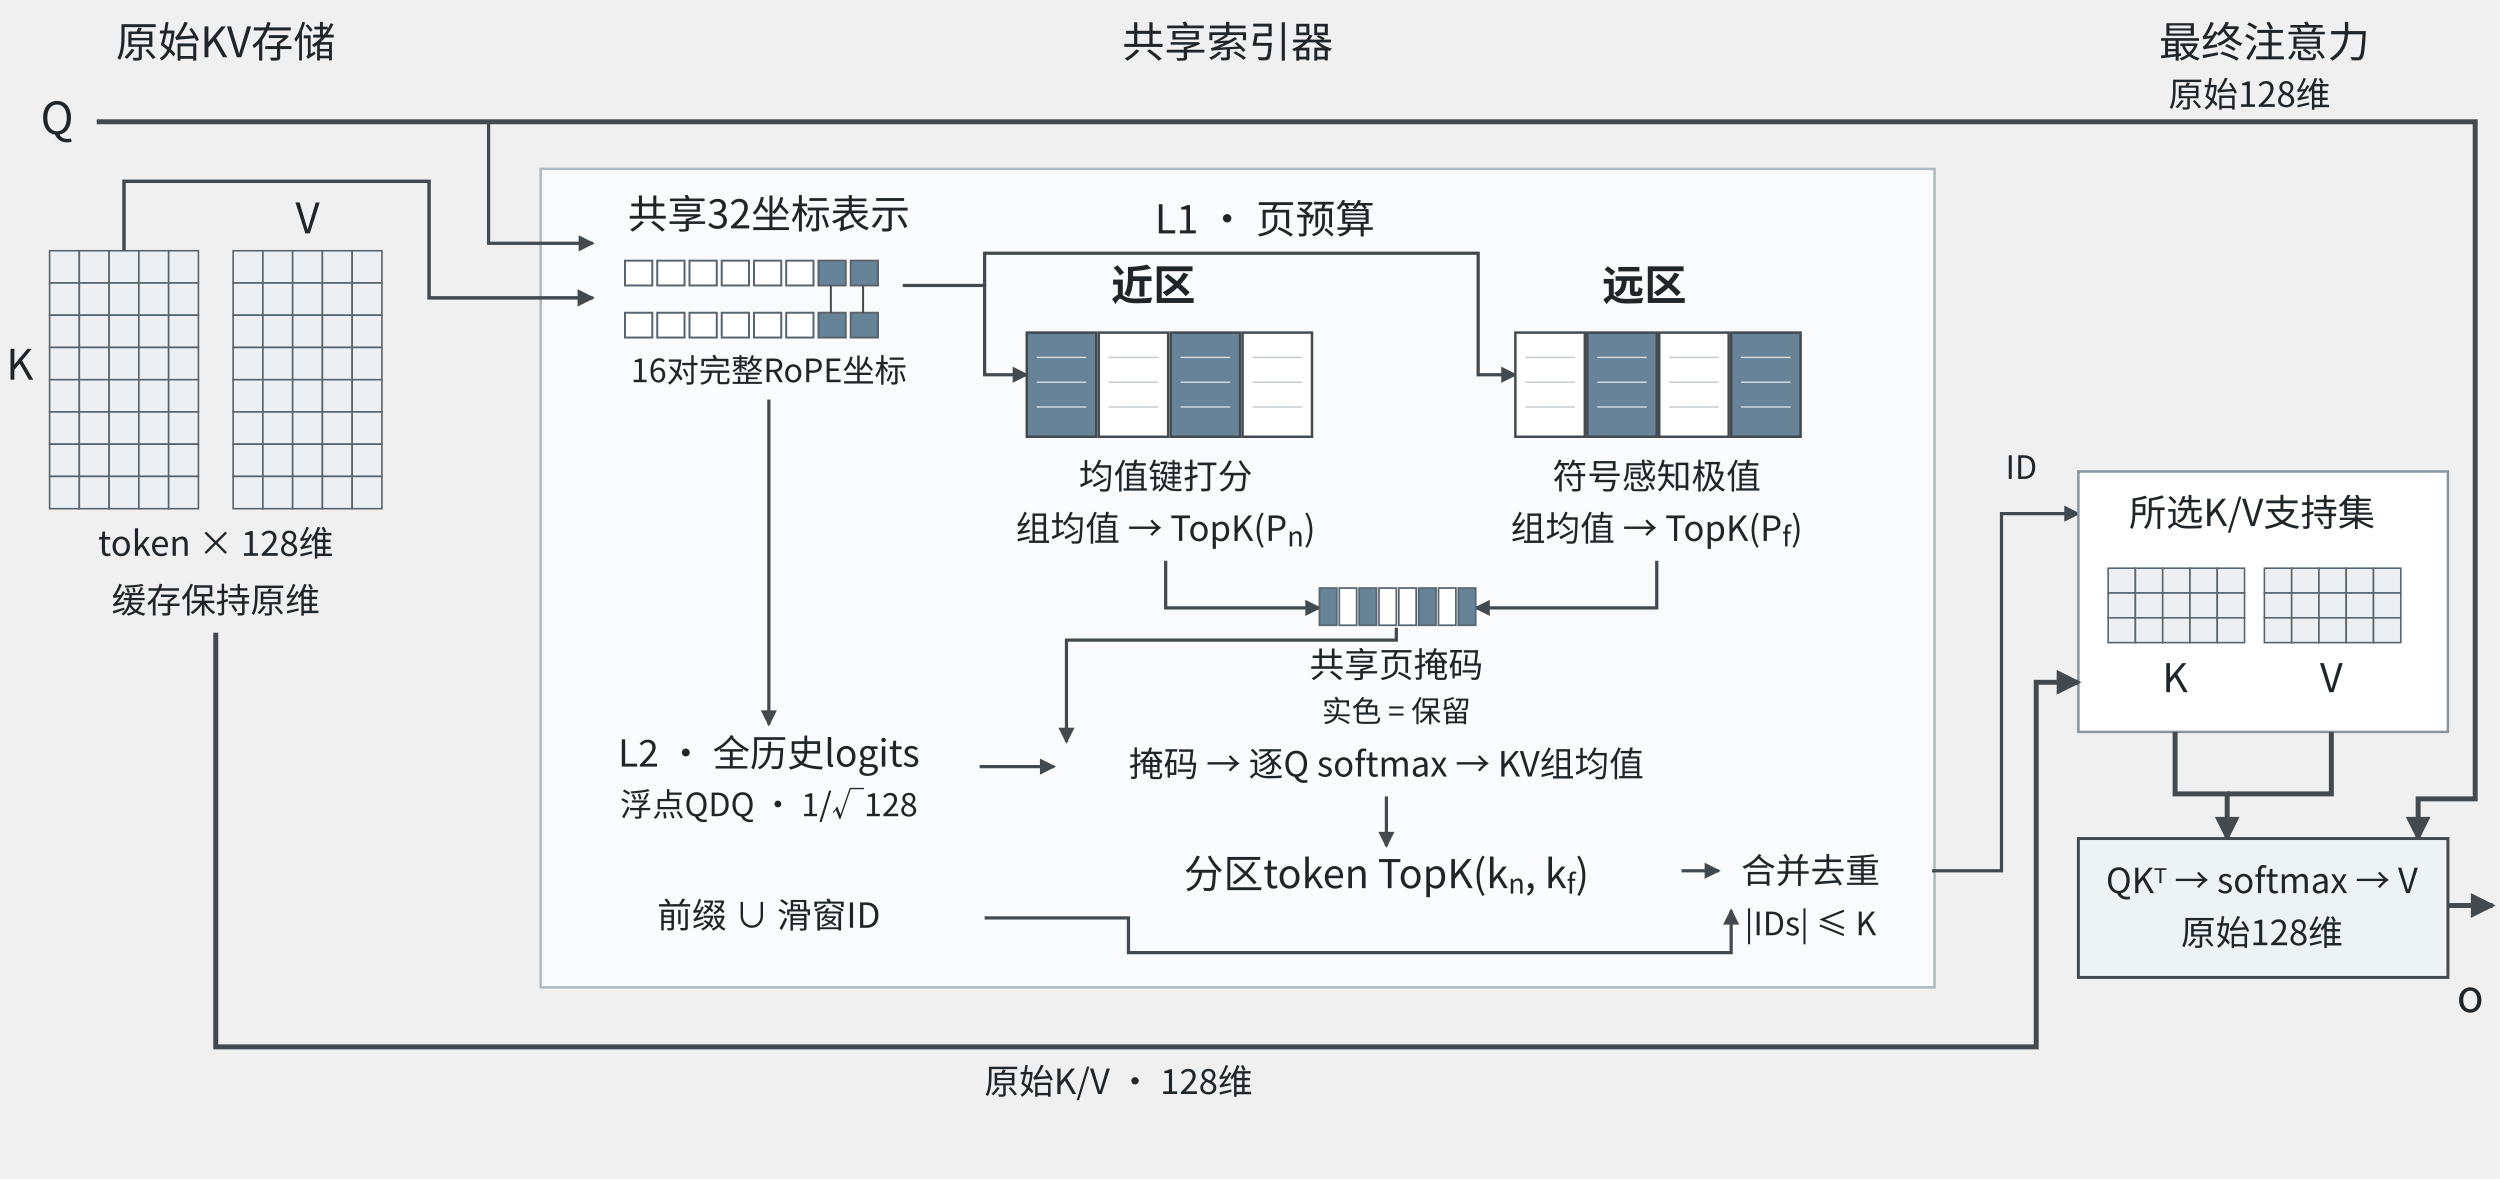
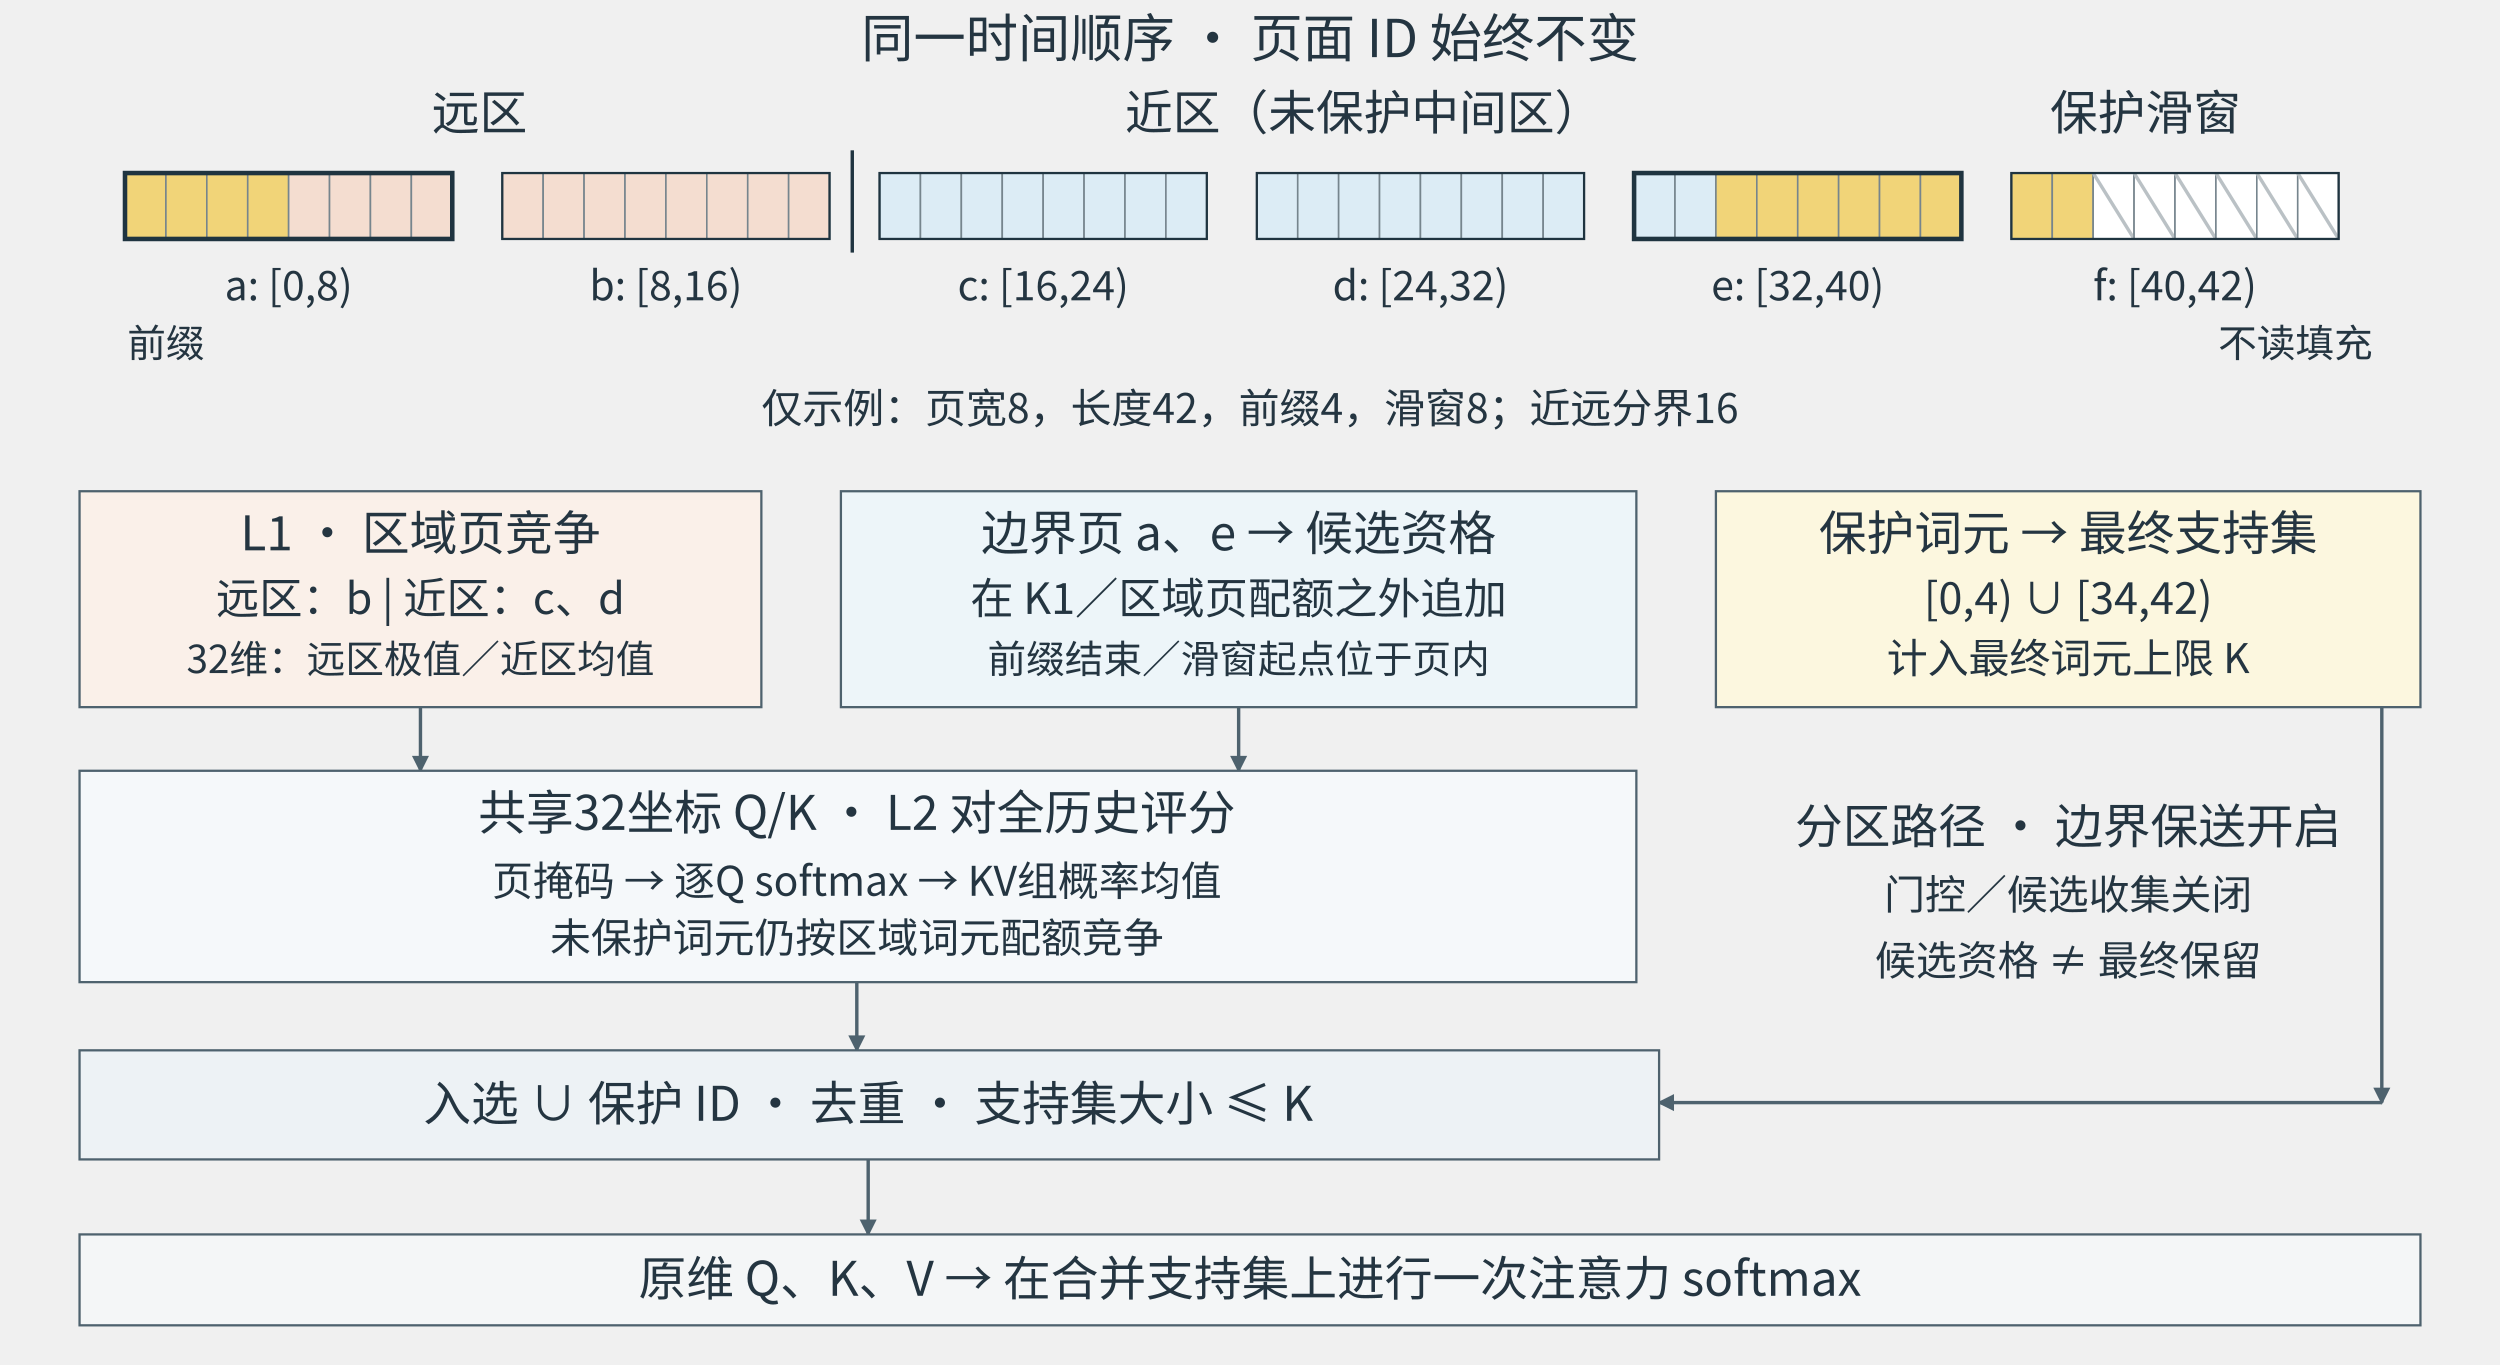
- <svg xmlns="http://www.w3.org/2000/svg" width="7in" height="3.3in" viewBox="0 0 1008 475">
+ <svg xmlns="http://www.w3.org/2000/svg" width="7in" height="3.82in" viewBox="0 0 1100 600">
  <defs>
    <marker id="a" viewBox="0 0 8 8" refX="7" refY="4" markerWidth="5" markerHeight="5" orient="auto">
-       <path d="M0,0 L8,4 L0,8z" fill="#424a50" />
+       <path d="M0,0 L8,4 L0,8z" fill="#4E626E" />
    </marker>
  </defs>
-   <g font-family="Noto Sans CJK SC">
-     <text x="91" y="23" font-size="17" text-anchor="middle" fill="#202529" font-weight="normal">原始KV存储</text>
-     <text x="495" y="23" font-size="17" text-anchor="middle" fill="#202529" font-weight="normal">共享索引器</text>
-     <text x="913" y="23" font-size="17" text-anchor="middle" fill="#202529" font-weight="normal">最终注意力</text>
-     <rect x="218" y="68" width="562" height="330" fill="#fafbfc" stroke="#aeb9c0" stroke-width="1" />
-     <text x="23" y="54" font-size="18" text-anchor="middle" fill="#202529" font-weight="normal">Q</text>
-     <polyline points="39,49 998,49 998,322 975,322 975,338" fill="none" stroke="#424a50" stroke-width="2" marker-end="url(#a)" />
-     <text x="907" y="43" font-size="14" text-anchor="middle" fill="#202529" font-weight="normal">原始128维</text>
-     <text x="8" y="153" font-size="17" text-anchor="middle" fill="#202529" font-weight="normal">K</text>
-     <text x="124" y="94" font-size="17" text-anchor="middle" fill="#202529" font-weight="normal">V</text>
-     <rect x="20" y="101" width="12" height="13" fill="#edf0f2" stroke="#58656e" stroke-width="0.65" />
-     <rect x="32" y="101" width="12" height="13" fill="#edf0f2" stroke="#58656e" stroke-width="0.65" />
-     <rect x="44" y="101" width="12" height="13" fill="#edf0f2" stroke="#58656e" stroke-width="0.65" />
-     <rect x="56" y="101" width="12" height="13" fill="#edf0f2" stroke="#58656e" stroke-width="0.65" />
-     <rect x="68" y="101" width="12" height="13" fill="#edf0f2" stroke="#58656e" stroke-width="0.65" />
-     <rect x="20" y="114" width="12" height="13" fill="#edf0f2" stroke="#58656e" stroke-width="0.65" />
-     <rect x="32" y="114" width="12" height="13" fill="#edf0f2" stroke="#58656e" stroke-width="0.65" />
-     <rect x="44" y="114" width="12" height="13" fill="#edf0f2" stroke="#58656e" stroke-width="0.65" />
-     <rect x="56" y="114" width="12" height="13" fill="#edf0f2" stroke="#58656e" stroke-width="0.65" />
-     <rect x="68" y="114" width="12" height="13" fill="#edf0f2" stroke="#58656e" stroke-width="0.65" />
-     <rect x="20" y="127" width="12" height="13" fill="#edf0f2" stroke="#58656e" stroke-width="0.65" />
-     <rect x="32" y="127" width="12" height="13" fill="#edf0f2" stroke="#58656e" stroke-width="0.65" />
-     <rect x="44" y="127" width="12" height="13" fill="#edf0f2" stroke="#58656e" stroke-width="0.65" />
-     <rect x="56" y="127" width="12" height="13" fill="#edf0f2" stroke="#58656e" stroke-width="0.65" />
-     <rect x="68" y="127" width="12" height="13" fill="#edf0f2" stroke="#58656e" stroke-width="0.65" />
-     <rect x="20" y="140" width="12" height="13" fill="#edf0f2" stroke="#58656e" stroke-width="0.65" />
-     <rect x="32" y="140" width="12" height="13" fill="#edf0f2" stroke="#58656e" stroke-width="0.65" />
-     <rect x="44" y="140" width="12" height="13" fill="#edf0f2" stroke="#58656e" stroke-width="0.65" />
-     <rect x="56" y="140" width="12" height="13" fill="#edf0f2" stroke="#58656e" stroke-width="0.65" />
-     <rect x="68" y="140" width="12" height="13" fill="#edf0f2" stroke="#58656e" stroke-width="0.65" />
-     <rect x="20" y="153" width="12" height="13" fill="#edf0f2" stroke="#58656e" stroke-width="0.65" />
-     <rect x="32" y="153" width="12" height="13" fill="#edf0f2" stroke="#58656e" stroke-width="0.65" />
-     <rect x="44" y="153" width="12" height="13" fill="#edf0f2" stroke="#58656e" stroke-width="0.65" />
-     <rect x="56" y="153" width="12" height="13" fill="#edf0f2" stroke="#58656e" stroke-width="0.65" />
-     <rect x="68" y="153" width="12" height="13" fill="#edf0f2" stroke="#58656e" stroke-width="0.65" />
-     <rect x="20" y="166" width="12" height="13" fill="#edf0f2" stroke="#58656e" stroke-width="0.65" />
-     <rect x="32" y="166" width="12" height="13" fill="#edf0f2" stroke="#58656e" stroke-width="0.65" />
-     <rect x="44" y="166" width="12" height="13" fill="#edf0f2" stroke="#58656e" stroke-width="0.65" />
-     <rect x="56" y="166" width="12" height="13" fill="#edf0f2" stroke="#58656e" stroke-width="0.65" />
-     <rect x="68" y="166" width="12" height="13" fill="#edf0f2" stroke="#58656e" stroke-width="0.65" />
-     <rect x="20" y="179" width="12" height="13" fill="#edf0f2" stroke="#58656e" stroke-width="0.65" />
-     <rect x="32" y="179" width="12" height="13" fill="#edf0f2" stroke="#58656e" stroke-width="0.65" />
-     <rect x="44" y="179" width="12" height="13" fill="#edf0f2" stroke="#58656e" stroke-width="0.65" />
-     <rect x="56" y="179" width="12" height="13" fill="#edf0f2" stroke="#58656e" stroke-width="0.65" />
-     <rect x="68" y="179" width="12" height="13" fill="#edf0f2" stroke="#58656e" stroke-width="0.65" />
-     <rect x="20" y="192" width="12" height="13" fill="#edf0f2" stroke="#58656e" stroke-width="0.65" />
-     <rect x="32" y="192" width="12" height="13" fill="#edf0f2" stroke="#58656e" stroke-width="0.65" />
-     <rect x="44" y="192" width="12" height="13" fill="#edf0f2" stroke="#58656e" stroke-width="0.65" />
-     <rect x="56" y="192" width="12" height="13" fill="#edf0f2" stroke="#58656e" stroke-width="0.65" />
-     <rect x="68" y="192" width="12" height="13" fill="#edf0f2" stroke="#58656e" stroke-width="0.65" />
-     <rect x="94" y="101" width="12" height="13" fill="#edf0f2" stroke="#58656e" stroke-width="0.65" />
-     <rect x="106" y="101" width="12" height="13" fill="#edf0f2" stroke="#58656e" stroke-width="0.65" />
-     <rect x="118" y="101" width="12" height="13" fill="#edf0f2" stroke="#58656e" stroke-width="0.65" />
-     <rect x="130" y="101" width="12" height="13" fill="#edf0f2" stroke="#58656e" stroke-width="0.65" />
-     <rect x="142" y="101" width="12" height="13" fill="#edf0f2" stroke="#58656e" stroke-width="0.65" />
-     <rect x="94" y="114" width="12" height="13" fill="#edf0f2" stroke="#58656e" stroke-width="0.65" />
-     <rect x="106" y="114" width="12" height="13" fill="#edf0f2" stroke="#58656e" stroke-width="0.65" />
-     <rect x="118" y="114" width="12" height="13" fill="#edf0f2" stroke="#58656e" stroke-width="0.65" />
-     <rect x="130" y="114" width="12" height="13" fill="#edf0f2" stroke="#58656e" stroke-width="0.65" />
-     <rect x="142" y="114" width="12" height="13" fill="#edf0f2" stroke="#58656e" stroke-width="0.65" />
-     <rect x="94" y="127" width="12" height="13" fill="#edf0f2" stroke="#58656e" stroke-width="0.65" />
-     <rect x="106" y="127" width="12" height="13" fill="#edf0f2" stroke="#58656e" stroke-width="0.65" />
-     <rect x="118" y="127" width="12" height="13" fill="#edf0f2" stroke="#58656e" stroke-width="0.65" />
-     <rect x="130" y="127" width="12" height="13" fill="#edf0f2" stroke="#58656e" stroke-width="0.65" />
-     <rect x="142" y="127" width="12" height="13" fill="#edf0f2" stroke="#58656e" stroke-width="0.65" />
-     <rect x="94" y="140" width="12" height="13" fill="#edf0f2" stroke="#58656e" stroke-width="0.65" />
-     <rect x="106" y="140" width="12" height="13" fill="#edf0f2" stroke="#58656e" stroke-width="0.65" />
-     <rect x="118" y="140" width="12" height="13" fill="#edf0f2" stroke="#58656e" stroke-width="0.65" />
-     <rect x="130" y="140" width="12" height="13" fill="#edf0f2" stroke="#58656e" stroke-width="0.65" />
-     <rect x="142" y="140" width="12" height="13" fill="#edf0f2" stroke="#58656e" stroke-width="0.65" />
-     <rect x="94" y="153" width="12" height="13" fill="#edf0f2" stroke="#58656e" stroke-width="0.65" />
-     <rect x="106" y="153" width="12" height="13" fill="#edf0f2" stroke="#58656e" stroke-width="0.65" />
-     <rect x="118" y="153" width="12" height="13" fill="#edf0f2" stroke="#58656e" stroke-width="0.65" />
-     <rect x="130" y="153" width="12" height="13" fill="#edf0f2" stroke="#58656e" stroke-width="0.65" />
-     <rect x="142" y="153" width="12" height="13" fill="#edf0f2" stroke="#58656e" stroke-width="0.65" />
-     <rect x="94" y="166" width="12" height="13" fill="#edf0f2" stroke="#58656e" stroke-width="0.65" />
-     <rect x="106" y="166" width="12" height="13" fill="#edf0f2" stroke="#58656e" stroke-width="0.65" />
-     <rect x="118" y="166" width="12" height="13" fill="#edf0f2" stroke="#58656e" stroke-width="0.65" />
-     <rect x="130" y="166" width="12" height="13" fill="#edf0f2" stroke="#58656e" stroke-width="0.65" />
-     <rect x="142" y="166" width="12" height="13" fill="#edf0f2" stroke="#58656e" stroke-width="0.65" />
-     <rect x="94" y="179" width="12" height="13" fill="#edf0f2" stroke="#58656e" stroke-width="0.65" />
-     <rect x="106" y="179" width="12" height="13" fill="#edf0f2" stroke="#58656e" stroke-width="0.65" />
-     <rect x="118" y="179" width="12" height="13" fill="#edf0f2" stroke="#58656e" stroke-width="0.65" />
-     <rect x="130" y="179" width="12" height="13" fill="#edf0f2" stroke="#58656e" stroke-width="0.65" />
-     <rect x="142" y="179" width="12" height="13" fill="#edf0f2" stroke="#58656e" stroke-width="0.65" />
-     <rect x="94" y="192" width="12" height="13" fill="#edf0f2" stroke="#58656e" stroke-width="0.65" />
-     <rect x="106" y="192" width="12" height="13" fill="#edf0f2" stroke="#58656e" stroke-width="0.65" />
-     <rect x="118" y="192" width="12" height="13" fill="#edf0f2" stroke="#58656e" stroke-width="0.65" />
-     <rect x="130" y="192" width="12" height="13" fill="#edf0f2" stroke="#58656e" stroke-width="0.65" />
-     <rect x="142" y="192" width="12" height="13" fill="#edf0f2" stroke="#58656e" stroke-width="0.65" />
-     <text x="87" y="224" font-size="14" text-anchor="middle" fill="#202529" font-weight="normal">token × 128维</text>
-     <text x="87" y="247" font-size="14" text-anchor="middle" fill="#202529" font-weight="normal">缓存保持原维</text>
-     <polyline points="50,101 50,73 173,73 173,120 239,120" fill="none" stroke="#424a50" stroke-width="1.4" marker-end="url(#a)" />
-     <polyline points="197,49 197,98 239,98" fill="none" stroke="#424a50" stroke-width="1.3" marker-end="url(#a)" />
-     <text x="310" y="92" font-size="16" text-anchor="middle" fill="#202529" font-weight="normal">共享32坐标表示</text>
-     <rect x="252" y="105" width="11" height="10" fill="white" stroke="#58656e" stroke-width="0.8" />
-     <rect x="265" y="105" width="11" height="10" fill="white" stroke="#58656e" stroke-width="0.8" />
-     <rect x="278" y="105" width="11" height="10" fill="white" stroke="#58656e" stroke-width="0.8" />
-     <rect x="291" y="105" width="11" height="10" fill="white" stroke="#58656e" stroke-width="0.8" />
-     <rect x="304" y="105" width="11" height="10" fill="white" stroke="#58656e" stroke-width="0.8" />
-     <rect x="317" y="105" width="11" height="10" fill="white" stroke="#58656e" stroke-width="0.8" />
-     <rect x="330" y="105" width="11" height="10" fill="#668398" stroke="#58656e" stroke-width="0.8" />
-     <rect x="343" y="105" width="11" height="10" fill="#668398" stroke="#58656e" stroke-width="0.8" />
-     <rect x="252" y="126" width="11" height="10" fill="white" stroke="#58656e" stroke-width="0.8" />
-     <rect x="265" y="126" width="11" height="10" fill="white" stroke="#58656e" stroke-width="0.8" />
-     <rect x="278" y="126" width="11" height="10" fill="white" stroke="#58656e" stroke-width="0.8" />
-     <rect x="291" y="126" width="11" height="10" fill="white" stroke="#58656e" stroke-width="0.8" />
-     <rect x="304" y="126" width="11" height="10" fill="white" stroke="#58656e" stroke-width="0.8" />
-     <rect x="317" y="126" width="11" height="10" fill="white" stroke="#58656e" stroke-width="0.8" />
-     <rect x="330" y="126" width="11" height="10" fill="#668398" stroke="#58656e" stroke-width="0.8" />
-     <rect x="343" y="126" width="11" height="10" fill="#668398" stroke="#58656e" stroke-width="0.8" />
-     <polyline points="335,115 335,126" fill="none" stroke="#424a50" stroke-width="0.8" />
-     <polyline points="348,115 348,126" fill="none" stroke="#424a50" stroke-width="0.8" />
-     <text x="310" y="154" font-size="13" text-anchor="middle" fill="#202529" font-weight="normal">16对完整RoPE坐标</text>
-     <text x="510" y="94" font-size="16" text-anchor="middle" fill="#202529" font-weight="normal">L1 · 页预算</text>
-     <text x="465" y="121" font-size="17" text-anchor="middle" fill="#202529" font-weight="bold">近区</text>
-     <text x="663" y="121" font-size="17" text-anchor="middle" fill="#202529" font-weight="bold">远区</text>
-     <polyline points="364,115 397,115 397,151 414,151" fill="none" stroke="#424a50" stroke-width="1.3" marker-end="url(#a)" />
-     <polyline points="397,115 397,102 596,102 596,151 611,151" fill="none" stroke="#424a50" stroke-width="1.3" marker-end="url(#a)" />
-     <rect x="414" y="134" width="28" height="42" fill="#668398" stroke="#424a50" stroke-width="1" />
-     <polyline points="418,144 438,144" fill="none" stroke="#d9e0e5" stroke-width="0.55" />
-     <polyline points="418,154 438,154" fill="none" stroke="#d9e0e5" stroke-width="0.55" />
-     <polyline points="418,164 438,164" fill="none" stroke="#d9e0e5" stroke-width="0.55" />
-     <rect x="443" y="134" width="28" height="42" fill="white" stroke="#424a50" stroke-width="1" />
-     <polyline points="447,144 467,144" fill="none" stroke="#c2c8cc" stroke-width="0.55" />
-     <polyline points="447,154 467,154" fill="none" stroke="#c2c8cc" stroke-width="0.55" />
-     <polyline points="447,164 467,164" fill="none" stroke="#c2c8cc" stroke-width="0.55" />
-     <rect x="472" y="134" width="28" height="42" fill="#668398" stroke="#424a50" stroke-width="1" />
-     <polyline points="476,144 496,144" fill="none" stroke="#d9e0e5" stroke-width="0.55" />
-     <polyline points="476,154 496,154" fill="none" stroke="#d9e0e5" stroke-width="0.55" />
-     <polyline points="476,164 496,164" fill="none" stroke="#d9e0e5" stroke-width="0.55" />
-     <rect x="501" y="134" width="28" height="42" fill="white" stroke="#424a50" stroke-width="1" />
-     <polyline points="505,144 525,144" fill="none" stroke="#c2c8cc" stroke-width="0.55" />
-     <polyline points="505,154 525,154" fill="none" stroke="#c2c8cc" stroke-width="0.55" />
-     <polyline points="505,164 525,164" fill="none" stroke="#c2c8cc" stroke-width="0.55" />
-     <rect x="611" y="134" width="28" height="42" fill="white" stroke="#424a50" stroke-width="1" />
-     <polyline points="615,144 635,144" fill="none" stroke="#c2c8cc" stroke-width="0.55" />
-     <polyline points="615,154 635,154" fill="none" stroke="#c2c8cc" stroke-width="0.55" />
-     <polyline points="615,164 635,164" fill="none" stroke="#c2c8cc" stroke-width="0.55" />
-     <rect x="640" y="134" width="28" height="42" fill="#668398" stroke="#424a50" stroke-width="1" />
-     <polyline points="644,144 664,144" fill="none" stroke="#d9e0e5" stroke-width="0.55" />
-     <polyline points="644,154 664,154" fill="none" stroke="#d9e0e5" stroke-width="0.55" />
-     <polyline points="644,164 664,164" fill="none" stroke="#d9e0e5" stroke-width="0.55" />
-     <rect x="669" y="134" width="28" height="42" fill="white" stroke="#424a50" stroke-width="1" />
-     <polyline points="673,144 693,144" fill="none" stroke="#c2c8cc" stroke-width="0.55" />
-     <polyline points="673,154 693,154" fill="none" stroke="#c2c8cc" stroke-width="0.55" />
-     <polyline points="673,164 693,164" fill="none" stroke="#c2c8cc" stroke-width="0.55" />
-     <rect x="698" y="134" width="28" height="42" fill="#668398" stroke="#424a50" stroke-width="1" />
-     <polyline points="702,144 722,144" fill="none" stroke="#d9e0e5" stroke-width="0.55" />
-     <polyline points="702,154 722,154" fill="none" stroke="#d9e0e5" stroke-width="0.55" />
-     <polyline points="702,164 722,164" fill="none" stroke="#d9e0e5" stroke-width="0.55" />
-     <text x="470" y="197" font-size="14" text-anchor="middle" fill="#202529" font-weight="normal">均值键打分</text>
-     <text x="668" y="197" font-size="14" text-anchor="middle" fill="#202529" font-weight="normal">符号感知极值</text>
-     <text x="470" y="218" font-size="14" text-anchor="middle" fill="#202529" font-weight="normal">组均值 → TopK(P<tspan baseline-shift="sub" font-size="11">n</tspan>)</text>
-     <text x="668" y="218" font-size="14" text-anchor="middle" fill="#202529" font-weight="normal">组均值 → TopK(P<tspan baseline-shift="sub" font-size="11">f</tspan>)</text>
-     <polyline points="470,226 470,245 532,245" fill="none" stroke="#424a50" stroke-width="1.3" marker-end="url(#a)" />
-     <polyline points="668,226 668,245 595,245" fill="none" stroke="#424a50" stroke-width="1.3" marker-end="url(#a)" />
-     <rect x="532" y="237" width="7" height="15" fill="#668398" stroke="#58656e" stroke-width="0.7" />
-     <rect x="540" y="237" width="7" height="15" fill="white" stroke="#58656e" stroke-width="0.7" />
-     <rect x="548" y="237" width="7" height="15" fill="#668398" stroke="#58656e" stroke-width="0.7" />
-     <rect x="556" y="237" width="7" height="15" fill="white" stroke="#58656e" stroke-width="0.7" />
-     <rect x="564" y="237" width="7" height="15" fill="white" stroke="#58656e" stroke-width="0.7" />
-     <rect x="572" y="237" width="7" height="15" fill="#668398" stroke="#58656e" stroke-width="0.7" />
-     <rect x="580" y="237" width="7" height="15" fill="white" stroke="#58656e" stroke-width="0.7" />
-     <rect x="588" y="237" width="7" height="15" fill="#668398" stroke="#58656e" stroke-width="0.7" />
-     <text x="563" y="273" font-size="14" text-anchor="middle" fill="#202529" font-weight="normal">共享页掩码</text>
-     <text x="563" y="291" font-size="12" text-anchor="middle" fill="#202529" font-weight="normal">实色 = 保留</text>
-     <polyline points="310,161 310,292" fill="none" stroke="#424a50" stroke-width="1.3" marker-end="url(#a)" />
-     <text x="310" y="309" font-size="15" text-anchor="middle" fill="#202529" font-weight="normal">L2 · 全历史logits</text>
-     <text x="310" y="329" font-size="13" text-anchor="middle" fill="#202529" font-weight="normal">浮点QDQ · 1/√128</text>
-     <polyline points="395,309 425,309" fill="none" stroke="#424a50" stroke-width="1.3" marker-end="url(#a)" />
-     <text x="559" y="313" font-size="14" text-anchor="middle" fill="#202529" font-weight="normal">掩码 → 逐Q softmax → KV组均值</text>
-     <polyline points="563,253 563,258 430,258 430,299" fill="none" stroke="#424a50" stroke-width="1.3" marker-end="url(#a)" />
-     <polyline points="559,321 559,341" fill="none" stroke="#424a50" stroke-width="1.3" marker-end="url(#a)" />
-     <text x="559" y="358" font-size="16" text-anchor="middle" fill="#202529" font-weight="normal">分区token TopK(k<tspan baseline-shift="sub" font-size="11">n</tspan>, k<tspan baseline-shift="sub" font-size="11">f</tspan>)</text>
-     <text x="310" y="374" font-size="14" text-anchor="middle" fill="#202529" font-weight="normal">前缀 ∪ 滑窗ID</text>
-     <polyline points="397,370 455,370 455,384 698,384 698,367" fill="none" stroke="#424a50" stroke-width="1.3" marker-end="url(#a)" />
-     <polyline points="678,351 693,351" fill="none" stroke="#424a50" stroke-width="1.3" marker-end="url(#a)" />
-     <text x="730" y="356" font-size="14" text-anchor="middle" fill="#202529" font-weight="normal">合并去重</text>
-     <text x="730" y="377" font-size="13" text-anchor="middle" fill="#202529" font-weight="normal">|IDs| ≤ K</text>
-     <polyline points="779,351 807,351 807,207 838,207" fill="none" stroke="#424a50" stroke-width="1.3" marker-end="url(#a)" />
-     <text x="815" y="193" font-size="13" text-anchor="middle" fill="#202529" font-weight="normal">ID</text>
-     <rect x="838" y="190" width="149" height="105" fill="white" stroke="#88949d" stroke-width="1" />
-     <text x="908" y="212" font-size="15" text-anchor="middle" fill="#202529" font-weight="normal">所选K/V支持集</text>
-     <rect x="850" y="229" width="11" height="10" fill="#edf0f2" stroke="#58656e" stroke-width="0.65" />
-     <rect x="861" y="229" width="11" height="10" fill="#edf0f2" stroke="#58656e" stroke-width="0.65" />
-     <rect x="872" y="229" width="11" height="10" fill="#edf0f2" stroke="#58656e" stroke-width="0.65" />
-     <rect x="883" y="229" width="11" height="10" fill="#edf0f2" stroke="#58656e" stroke-width="0.65" />
-     <rect x="894" y="229" width="11" height="10" fill="#edf0f2" stroke="#58656e" stroke-width="0.65" />
-     <rect x="850" y="239" width="11" height="10" fill="#edf0f2" stroke="#58656e" stroke-width="0.65" />
-     <rect x="861" y="239" width="11" height="10" fill="#edf0f2" stroke="#58656e" stroke-width="0.65" />
-     <rect x="872" y="239" width="11" height="10" fill="#edf0f2" stroke="#58656e" stroke-width="0.65" />
-     <rect x="883" y="239" width="11" height="10" fill="#edf0f2" stroke="#58656e" stroke-width="0.65" />
-     <rect x="894" y="239" width="11" height="10" fill="#edf0f2" stroke="#58656e" stroke-width="0.65" />
-     <rect x="850" y="249" width="11" height="10" fill="#edf0f2" stroke="#58656e" stroke-width="0.65" />
-     <rect x="861" y="249" width="11" height="10" fill="#edf0f2" stroke="#58656e" stroke-width="0.65" />
-     <rect x="872" y="249" width="11" height="10" fill="#edf0f2" stroke="#58656e" stroke-width="0.65" />
-     <rect x="883" y="249" width="11" height="10" fill="#edf0f2" stroke="#58656e" stroke-width="0.65" />
-     <rect x="894" y="249" width="11" height="10" fill="#edf0f2" stroke="#58656e" stroke-width="0.65" />
-     <rect x="913" y="229" width="11" height="10" fill="#edf0f2" stroke="#58656e" stroke-width="0.65" />
-     <rect x="924" y="229" width="11" height="10" fill="#edf0f2" stroke="#58656e" stroke-width="0.65" />
-     <rect x="935" y="229" width="11" height="10" fill="#edf0f2" stroke="#58656e" stroke-width="0.65" />
-     <rect x="946" y="229" width="11" height="10" fill="#edf0f2" stroke="#58656e" stroke-width="0.65" />
-     <rect x="957" y="229" width="11" height="10" fill="#edf0f2" stroke="#58656e" stroke-width="0.65" />
-     <rect x="913" y="239" width="11" height="10" fill="#edf0f2" stroke="#58656e" stroke-width="0.65" />
-     <rect x="924" y="239" width="11" height="10" fill="#edf0f2" stroke="#58656e" stroke-width="0.65" />
-     <rect x="935" y="239" width="11" height="10" fill="#edf0f2" stroke="#58656e" stroke-width="0.65" />
-     <rect x="946" y="239" width="11" height="10" fill="#edf0f2" stroke="#58656e" stroke-width="0.65" />
-     <rect x="957" y="239" width="11" height="10" fill="#edf0f2" stroke="#58656e" stroke-width="0.65" />
-     <rect x="913" y="249" width="11" height="10" fill="#edf0f2" stroke="#58656e" stroke-width="0.65" />
-     <rect x="924" y="249" width="11" height="10" fill="#edf0f2" stroke="#58656e" stroke-width="0.65" />
-     <rect x="935" y="249" width="11" height="10" fill="#edf0f2" stroke="#58656e" stroke-width="0.65" />
-     <rect x="946" y="249" width="11" height="10" fill="#edf0f2" stroke="#58656e" stroke-width="0.65" />
-     <rect x="957" y="249" width="11" height="10" fill="#edf0f2" stroke="#58656e" stroke-width="0.65" />
-     <text x="877" y="279" font-size="16" text-anchor="middle" fill="#202529" font-weight="normal">K</text>
-     <text x="940" y="279" font-size="16" text-anchor="middle" fill="#202529" font-weight="normal">V</text>
-     <polyline points="87,255 87,422 821,422 821,275 838,275" fill="none" stroke="#424a50" stroke-width="2" marker-end="url(#a)" />
-     <text x="451" y="441" font-size="14" text-anchor="middle" fill="#202529" font-weight="normal">原始K/V · 128维</text>
-     <polyline points="877,295 877,320 898,320 898,338" fill="none" stroke="#424a50" stroke-width="2" marker-end="url(#a)" />
-     <polyline points="940,295 940,320 898,320" fill="none" stroke="#424a50" stroke-width="2" />
-     <rect x="838" y="338" width="149" height="56" fill="#edf2f5" stroke="#424a50" stroke-width="1.2" />
-     <text x="912" y="360" font-size="14" text-anchor="middle" fill="#202529" font-weight="normal">QKᵀ → softmax → V</text>
-     <text x="912" y="381" font-size="14" text-anchor="middle" fill="#202529" font-weight="normal">原始128维</text>
-     <polyline points="987,365 1005,365" fill="none" stroke="#424a50" stroke-width="2" marker-end="url(#a)" />
-     <text x="996" y="408" font-size="18" text-anchor="middle" fill="#202529" font-weight="normal">o</text>
+   <g font-family="Noto Sans CJK SC, DejaVu Sans">
+     <text x="550" y="25" font-size="23" fill="#243541" text-anchor="middle">同一时间顺序 · 页面 ID 始终不变</text>
+     <text x="211" y="57" font-size="21" fill="#243541" text-anchor="middle">远区</text>
+     <text x="600" y="57" font-size="21" fill="#243541" text-anchor="middle">近区（未保护中间区）</text>
+     <text x="944" y="57" font-size="21" fill="#243541" text-anchor="middle">保护滑窗</text>
+     <rect x="55" y="76" width="18" height="29" fill="#F1D478" stroke="#76858D" stroke-width="0.7" />
+     <rect x="73" y="76" width="18" height="29" fill="#F1D478" stroke="#76858D" stroke-width="0.7" />
+     <rect x="91" y="76" width="18" height="29" fill="#F1D478" stroke="#76858D" stroke-width="0.7" />
+     <rect x="109" y="76" width="18" height="29" fill="#F1D478" stroke="#76858D" stroke-width="0.7" />
+     <rect x="127" y="76" width="18" height="29" fill="#F4DDD0" stroke="#76858D" stroke-width="0.7" />
+     <rect x="145" y="76" width="18" height="29" fill="#F4DDD0" stroke="#76858D" stroke-width="0.7" />
+     <rect x="163" y="76" width="18" height="29" fill="#F4DDD0" stroke="#76858D" stroke-width="0.7" />
+     <rect x="181" y="76" width="18" height="29" fill="#F4DDD0" stroke="#76858D" stroke-width="0.7" />
+     <rect x="55" y="76" width="144" height="29" fill="none" stroke="#1F3440" stroke-width="2" />
+     <text x="127" y="132" font-size="18" fill="#243541" text-anchor="middle">a: [0,8)</text>
+     <rect x="221" y="76" width="18" height="29" fill="#F4DDD0" stroke="#76858D" stroke-width="0.7" />
+     <rect x="239" y="76" width="18" height="29" fill="#F4DDD0" stroke="#76858D" stroke-width="0.7" />
+     <rect x="257" y="76" width="18" height="29" fill="#F4DDD0" stroke="#76858D" stroke-width="0.7" />
+     <rect x="275" y="76" width="18" height="29" fill="#F4DDD0" stroke="#76858D" stroke-width="0.7" />
+     <rect x="293" y="76" width="18" height="29" fill="#F4DDD0" stroke="#76858D" stroke-width="0.7" />
+     <rect x="311" y="76" width="18" height="29" fill="#F4DDD0" stroke="#76858D" stroke-width="0.7" />
+     <rect x="329" y="76" width="18" height="29" fill="#F4DDD0" stroke="#76858D" stroke-width="0.7" />
+     <rect x="347" y="76" width="18" height="29" fill="#F4DDD0" stroke="#76858D" stroke-width="0.7" />
+     <rect x="221" y="76" width="144" height="29" fill="none" stroke="#1F3440" stroke-width="1" />
+     <text x="293" y="132" font-size="18" fill="#243541" text-anchor="middle">b: [8,16)</text>
+     <rect x="387" y="76" width="18" height="29" fill="#DCECF5" stroke="#76858D" stroke-width="0.7" />
+     <rect x="405" y="76" width="18" height="29" fill="#DCECF5" stroke="#76858D" stroke-width="0.7" />
+     <rect x="423" y="76" width="18" height="29" fill="#DCECF5" stroke="#76858D" stroke-width="0.7" />
+     <rect x="441" y="76" width="18" height="29" fill="#DCECF5" stroke="#76858D" stroke-width="0.7" />
+     <rect x="459" y="76" width="18" height="29" fill="#DCECF5" stroke="#76858D" stroke-width="0.7" />
+     <rect x="477" y="76" width="18" height="29" fill="#DCECF5" stroke="#76858D" stroke-width="0.7" />
+     <rect x="495" y="76" width="18" height="29" fill="#DCECF5" stroke="#76858D" stroke-width="0.7" />
+     <rect x="513" y="76" width="18" height="29" fill="#DCECF5" stroke="#76858D" stroke-width="0.7" />
+     <rect x="387" y="76" width="144" height="29" fill="none" stroke="#1F3440" stroke-width="1" />
+     <text x="459" y="132" font-size="18" fill="#243541" text-anchor="middle">c: [16,24)</text>
+     <rect x="553" y="76" width="18" height="29" fill="#DCECF5" stroke="#76858D" stroke-width="0.7" />
+     <rect x="571" y="76" width="18" height="29" fill="#DCECF5" stroke="#76858D" stroke-width="0.7" />
+     <rect x="589" y="76" width="18" height="29" fill="#DCECF5" stroke="#76858D" stroke-width="0.7" />
+     <rect x="607" y="76" width="18" height="29" fill="#DCECF5" stroke="#76858D" stroke-width="0.7" />
+     <rect x="625" y="76" width="18" height="29" fill="#DCECF5" stroke="#76858D" stroke-width="0.7" />
+     <rect x="643" y="76" width="18" height="29" fill="#DCECF5" stroke="#76858D" stroke-width="0.7" />
+     <rect x="661" y="76" width="18" height="29" fill="#DCECF5" stroke="#76858D" stroke-width="0.7" />
+     <rect x="679" y="76" width="18" height="29" fill="#DCECF5" stroke="#76858D" stroke-width="0.7" />
+     <rect x="553" y="76" width="144" height="29" fill="none" stroke="#1F3440" stroke-width="1" />
+     <text x="625" y="132" font-size="18" fill="#243541" text-anchor="middle">d: [24,32)</text>
+     <rect x="719" y="76" width="18" height="29" fill="#DCECF5" stroke="#76858D" stroke-width="0.7" />
+     <rect x="737" y="76" width="18" height="29" fill="#DCECF5" stroke="#76858D" stroke-width="0.7" />
+     <rect x="755" y="76" width="18" height="29" fill="#F1D478" stroke="#76858D" stroke-width="0.7" />
+     <rect x="773" y="76" width="18" height="29" fill="#F1D478" stroke="#76858D" stroke-width="0.7" />
+     <rect x="791" y="76" width="18" height="29" fill="#F1D478" stroke="#76858D" stroke-width="0.7" />
+     <rect x="809" y="76" width="18" height="29" fill="#F1D478" stroke="#76858D" stroke-width="0.7" />
+     <rect x="827" y="76" width="18" height="29" fill="#F1D478" stroke="#76858D" stroke-width="0.7" />
+     <rect x="845" y="76" width="18" height="29" fill="#F1D478" stroke="#76858D" stroke-width="0.7" />
+     <rect x="719" y="76" width="144" height="29" fill="none" stroke="#1F3440" stroke-width="2" />
+     <text x="791" y="132" font-size="18" fill="#243541" text-anchor="middle">e: [32,40)</text>
+     <rect x="885" y="76" width="18" height="29" fill="#F1D478" stroke="#76858D" stroke-width="0.7" />
+     <rect x="903" y="76" width="18" height="29" fill="#F1D478" stroke="#76858D" stroke-width="0.7" />
+     <rect x="921" y="76" width="18" height="29" fill="#FFFFFF" stroke="#76858D" stroke-width="0.7" />
+     <line x1="921" y1="76" x2="939" y2="105" stroke="#BAC1C5" stroke-width="1.5" />
+     <rect x="939" y="76" width="18" height="29" fill="#FFFFFF" stroke="#76858D" stroke-width="0.7" />
+     <line x1="939" y1="76" x2="957" y2="105" stroke="#BAC1C5" stroke-width="1.5" />
+     <rect x="957" y="76" width="18" height="29" fill="#FFFFFF" stroke="#76858D" stroke-width="0.7" />
+     <line x1="957" y1="76" x2="975" y2="105" stroke="#BAC1C5" stroke-width="1.5" />
+     <rect x="975" y="76" width="18" height="29" fill="#FFFFFF" stroke="#76858D" stroke-width="0.7" />
+     <line x1="975" y1="76" x2="993" y2="105" stroke="#BAC1C5" stroke-width="1.5" />
+     <rect x="993" y="76" width="18" height="29" fill="#FFFFFF" stroke="#76858D" stroke-width="0.7" />
+     <line x1="993" y1="76" x2="1011" y2="105" stroke="#BAC1C5" stroke-width="1.5" />
+     <rect x="1011" y="76" width="18" height="29" fill="#FFFFFF" stroke="#76858D" stroke-width="0.7" />
+     <line x1="1011" y1="76" x2="1029" y2="105" stroke="#BAC1C5" stroke-width="1.5" />
+     <rect x="885" y="76" width="144" height="29" fill="none" stroke="#1F3440" stroke-width="1" />
+     <text x="957" y="132" font-size="18" fill="#243541" text-anchor="middle">f: [40,42)</text>
+     <text x="73" y="157" font-size="17" fill="#243541" text-anchor="middle">前缀</text>
+     <text x="1010" y="157" font-size="17" fill="#243541" text-anchor="middle">不读填充</text>
+     <line x1="375" y1="66" x2="375" y2="111" stroke="#1F3440" stroke-width="1.5" />
+     <text x="550" y="186" font-size="18" fill="#243541" text-anchor="middle">仅示例：页宽8，长度42，前缀4，滑窗8；近远分界16</text>
+     <rect x="35" y="216" width="300" height="95" fill="#FAF0E9" stroke="#4E626E" stroke-width="1" />
+     <text x="185" y="242" font-size="21" fill="#243541" text-anchor="middle">L1 · 区域页竞争</text>
+     <text x="185" y="270" font-size="19" fill="#243541" text-anchor="middle">远区：b   |   近区：c、d</text>
+     <text x="185" y="296" font-size="17" fill="#243541" text-anchor="middle">32维：远区极值／近区均值</text>
+     <rect x="370" y="216" width="350" height="95" fill="#EDF5F9" stroke="#4E626E" stroke-width="1" />
+     <text x="545" y="242" font-size="21" fill="#243541" text-anchor="middle">边界页 a、e → 候选资格</text>
+     <text x="545" y="270" font-size="19" fill="#243541" text-anchor="middle">在 K1／区域页配额之外追加</text>
+     <text x="545" y="296" font-size="17" fill="#243541" text-anchor="middle">前缀结束／滑窗起点位于页内</text>
+     <rect x="755" y="216" width="310" height="95" fill="#FCF7DF" stroke="#4E626E" stroke-width="1" />
+     <text x="910" y="242" font-size="21" fill="#243541" text-anchor="middle">保护词元 → 最终支持集</text>
+     <text x="910" y="270" font-size="19" fill="#243541" text-anchor="middle">[0,4) ∪ [34,42)</text>
+     <text x="910" y="296" font-size="18" fill="#243541" text-anchor="middle">计入最终词元上限 K</text>
+     <line x1="185" y1="311" x2="185" y2="339" stroke="#4E626E" stroke-width="1.5" marker-end="url(#a)" />
+     <line x1="545" y1="311" x2="545" y2="339" stroke="#4E626E" stroke-width="1.5" marker-end="url(#a)" />
+     <rect x="35" y="339" width="685" height="93" fill="#F5F8FA" stroke="#4E626E" stroke-width="1" />
+     <text x="377" y="365" font-size="21" fill="#243541" text-anchor="middle">共享32坐标 Q/K · L2 对全历史评分</text>
+     <text x="377" y="394" font-size="18" fill="#243541" text-anchor="middle">页掩码 → 逐Q softmax → KV组概率均值</text>
+     <text x="377" y="419" font-size="18" fill="#243541" text-anchor="middle">未保护词元仍按区域词元配额竞争</text>
+     <line x1="377" y1="432" x2="377" y2="462" stroke="#4E626E" stroke-width="1.5" marker-end="url(#a)" />
+     <line x1="1048" y1="311" x2="1048" y2="485" stroke="#4E626E" stroke-width="1.5" marker-end="url(#a)" />
+     <line x1="1048" y1="485" x2="730" y2="485" stroke="#4E626E" stroke-width="1.5" marker-end="url(#a)" />
+     <rect x="35" y="462" width="695" height="48" fill="#EDF2F5" stroke="#4E626E" stroke-width="1" />
+     <text x="382" y="493" font-size="21" fill="#243541" text-anchor="middle">入选 ∪ 保护 ID · 去重 · 支持集大小 ≤ K</text>
+     <line x1="382" y1="510" x2="382" y2="543" stroke="#4E626E" stroke-width="1.5" marker-end="url(#a)" />
+     <rect x="35" y="543" width="1030" height="40" fill="#F4F6F7" stroke="#4E626E" stroke-width="1" />
+     <text x="550" y="570" font-size="21" fill="#243541" text-anchor="middle">原维 Q、K、V → 在合并支持集上进行一次注意力 softmax</text>
+     <text x="910" y="371" font-size="21" fill="#243541" text-anchor="middle">分区路径 · 边界保送开启</text>
+     <text x="910" y="400" font-size="18" fill="#243541" text-anchor="middle">门控／候选收集关闭</text>
+     <text x="910" y="429" font-size="18" fill="#243541" text-anchor="middle">候选资格 ≠ 最终保留</text>
  </g>
</svg>
